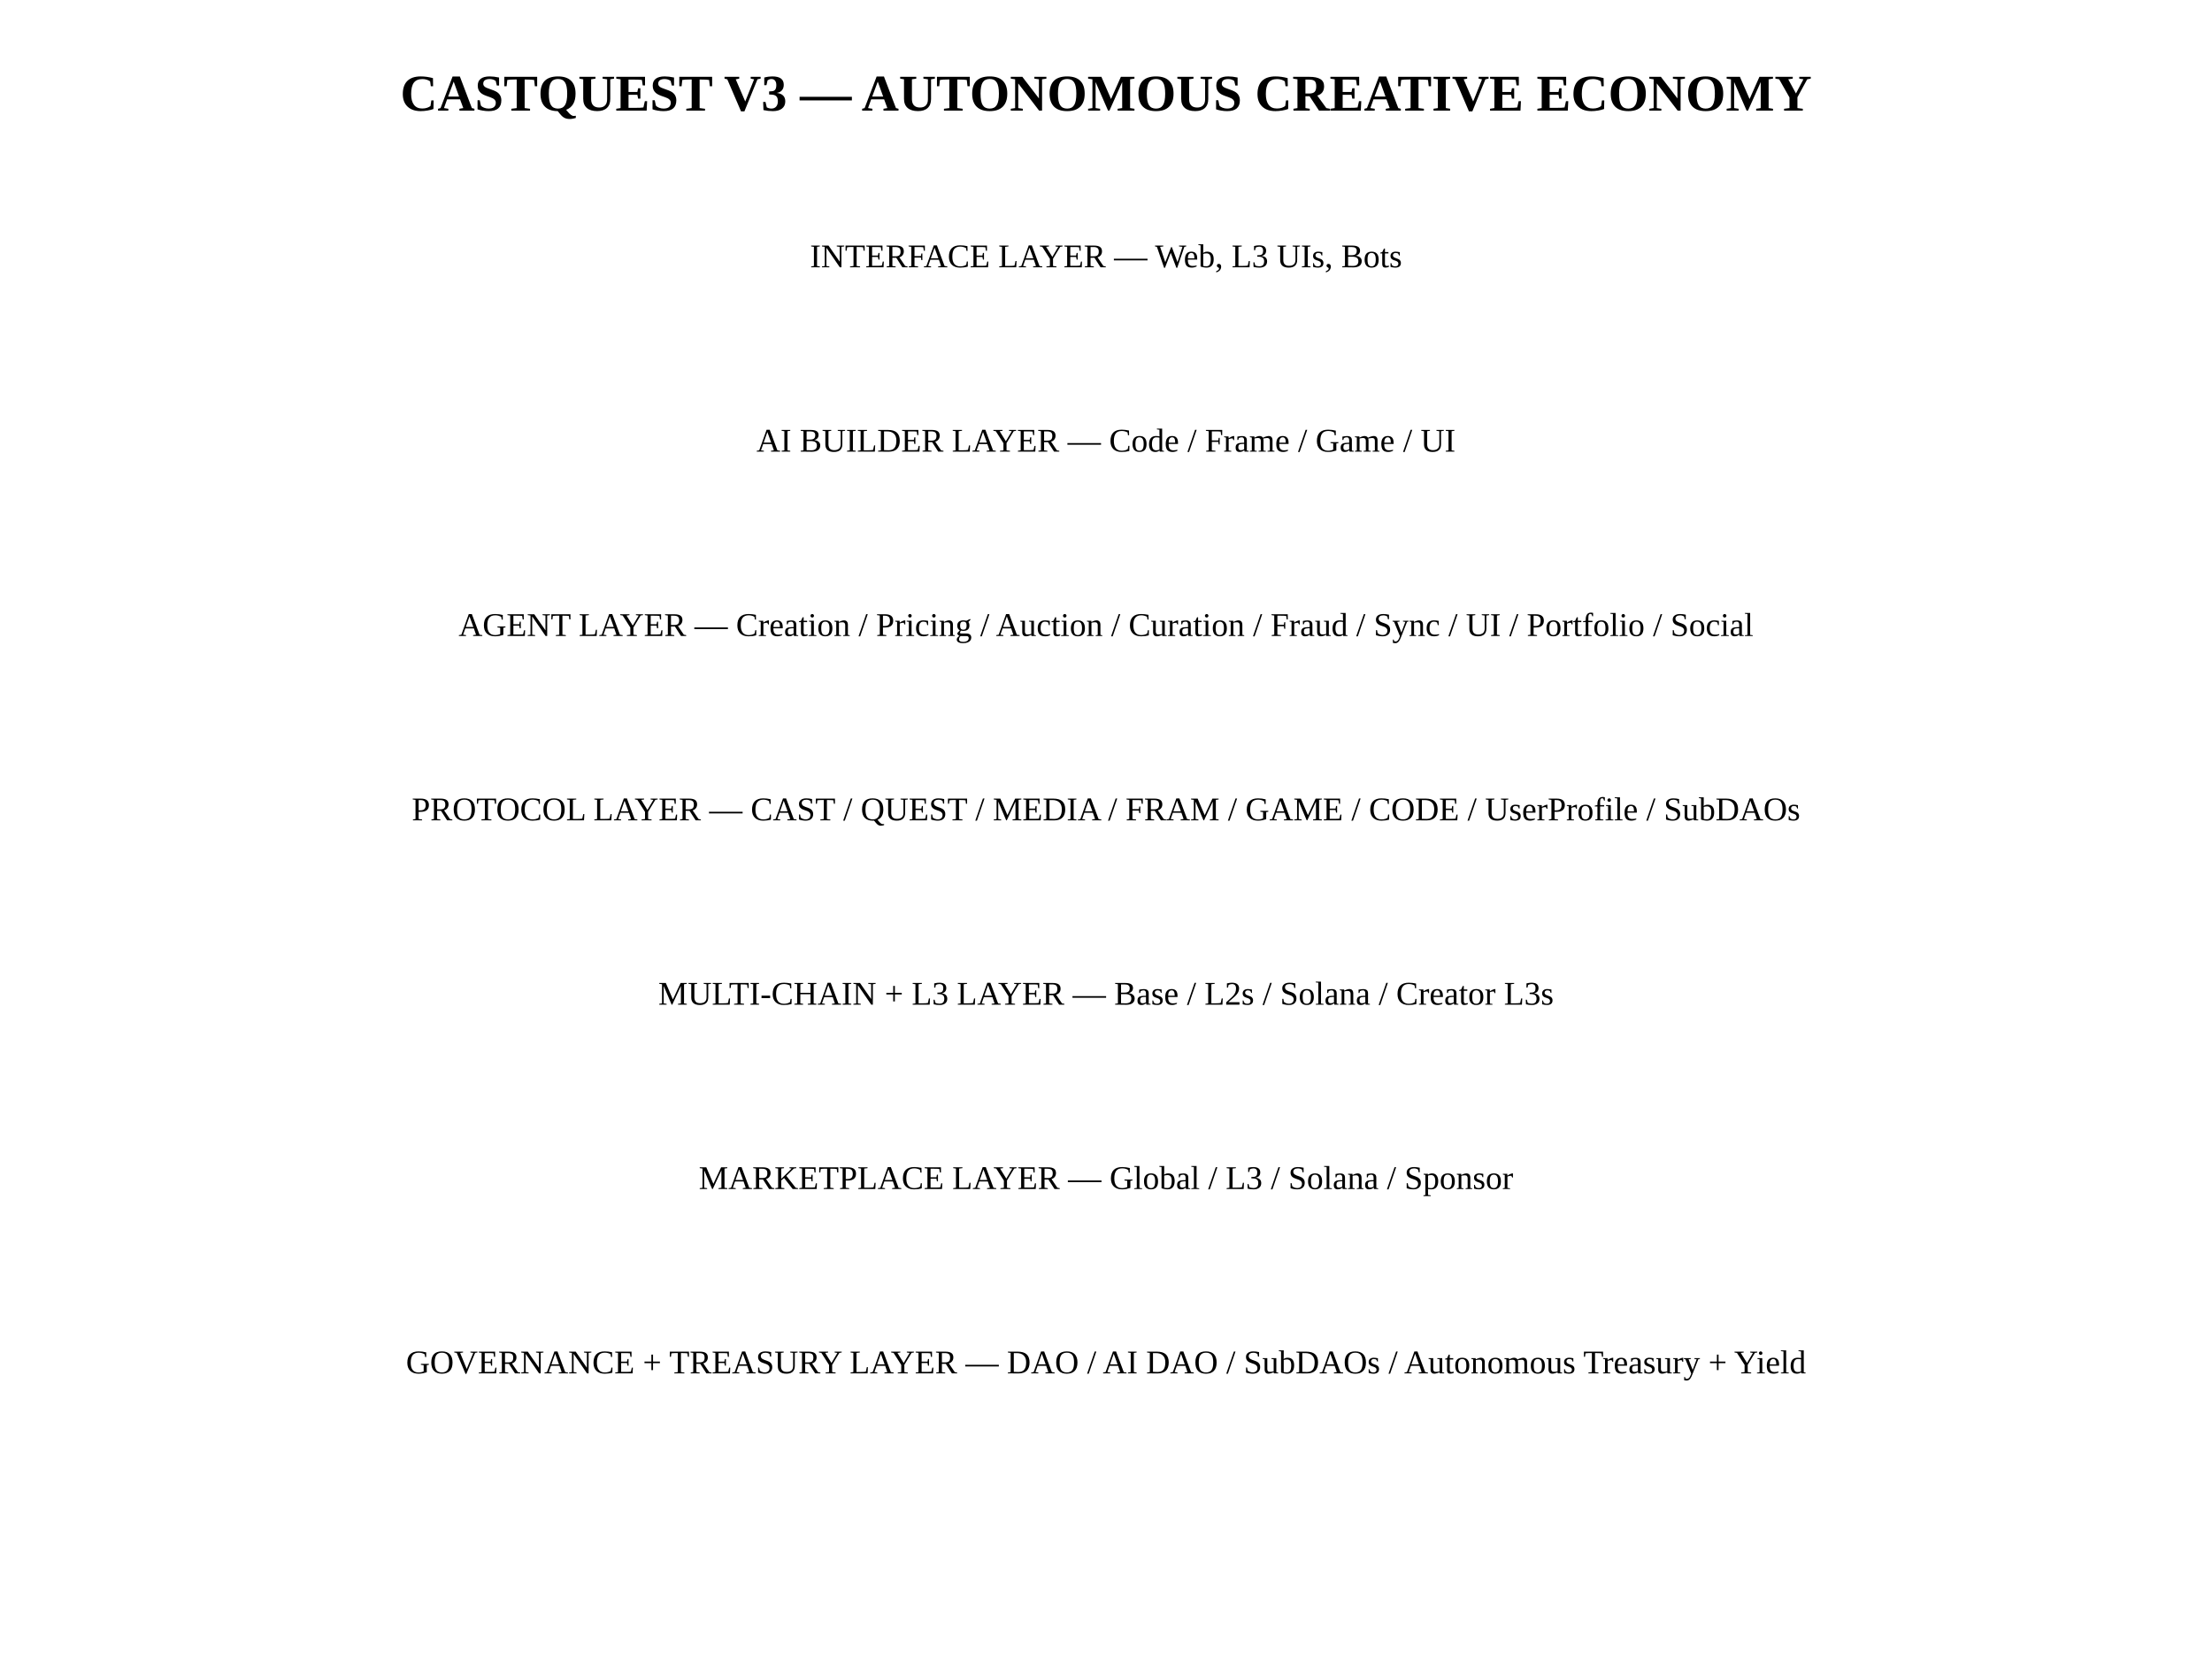
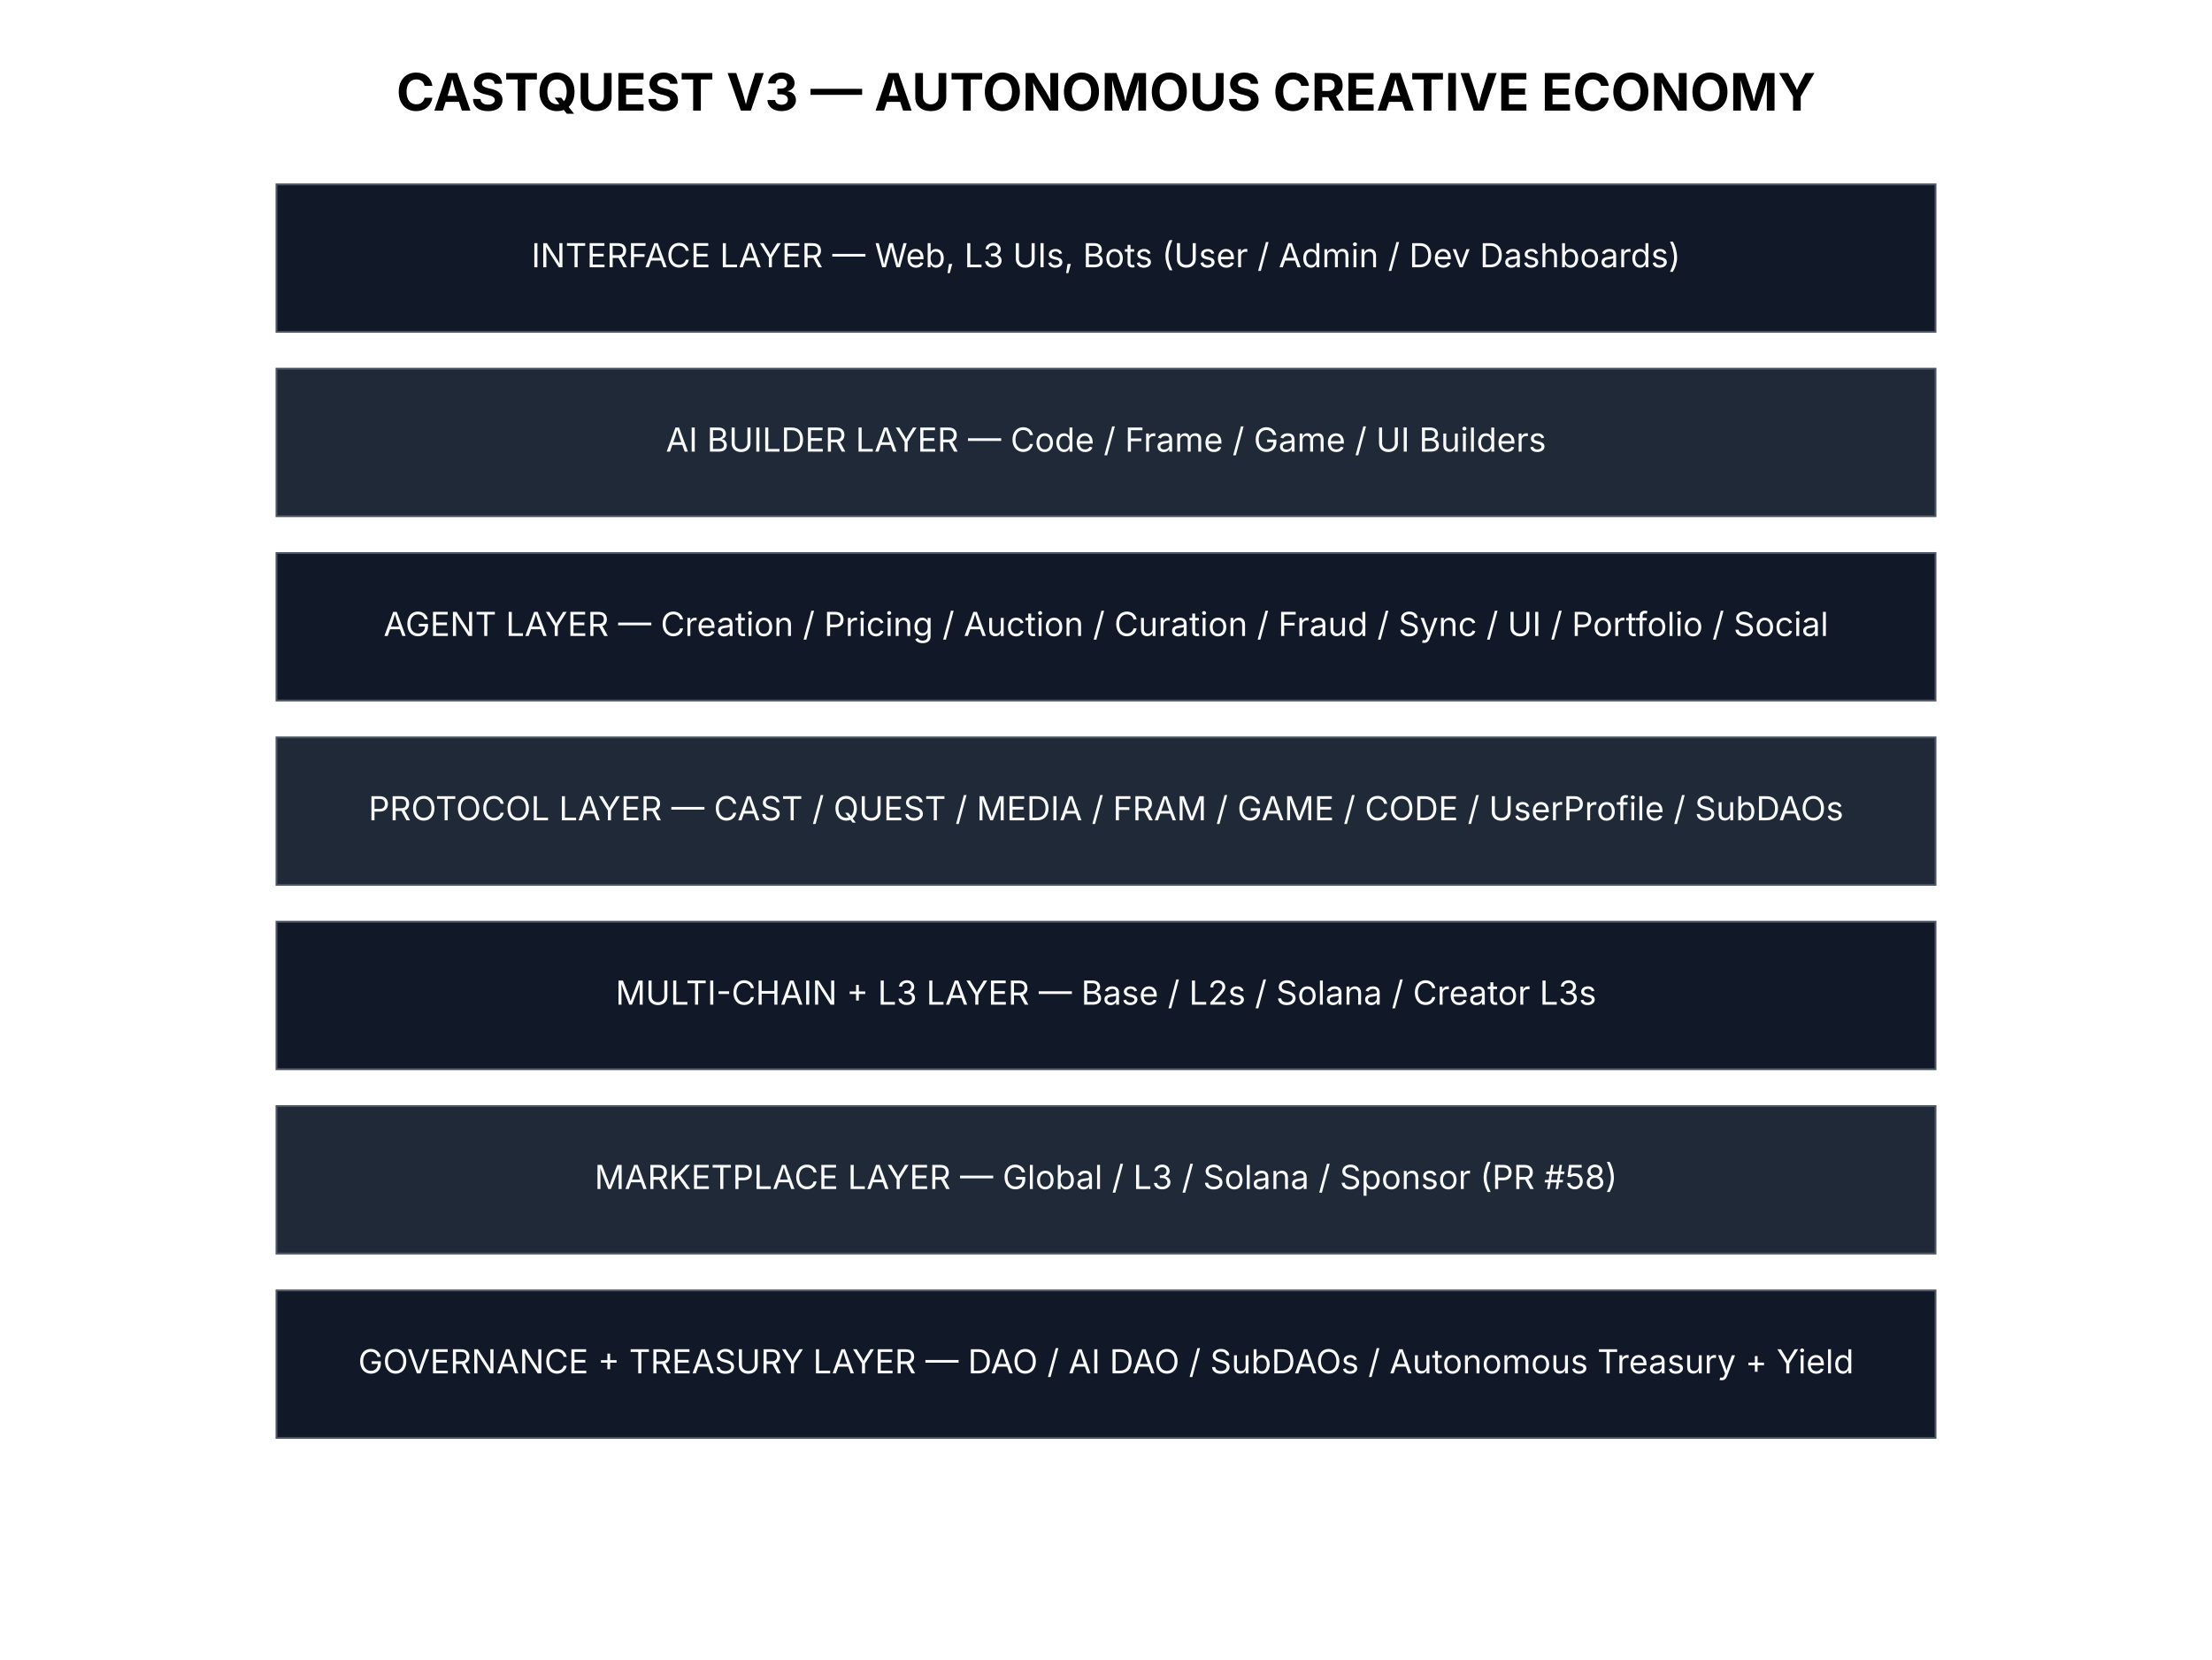
<svg xmlns="http://www.w3.org/2000/svg" viewBox="0 0 1200 900">
+   <style>
+     text { font-family: system-ui, -apple-system, BlinkMacSystemFont, "Segoe UI", sans-serif; }
+   </style>
  <text x="600" y="60" text-anchor="middle" font-size="28" font-weight="bold">
    CASTQUEST V3 — AUTONOMOUS CREATIVE ECONOMY
  </text>
-   <text x="600" y="145" text-anchor="middle" font-size="18">
-     INTERFACE LAYER — Web, L3 UIs, Bots
+   <rect x="150" y="100" width="900" height="80" fill="#111827" stroke="#4B5563" />
+   <text x="600" y="145" text-anchor="middle" fill="#F9FAFB" font-size="18">
+     INTERFACE LAYER — Web, L3 UIs, Bots (User / Admin / Dev Dashboards)
  </text>
-   <text x="600" y="245" text-anchor="middle" font-size="18">
-     AI BUILDER LAYER — Code / Frame / Game / UI
+   <rect x="150" y="200" width="900" height="80" fill="#1F2937" stroke="#4B5563" />
+   <text x="600" y="245" text-anchor="middle" fill="#F9FAFB" font-size="18">
+     AI BUILDER LAYER — Code / Frame / Game / UI Builders
  </text>
-   <text x="600" y="345" text-anchor="middle" font-size="18">
+   <rect x="150" y="300" width="900" height="80" fill="#111827" stroke="#4B5563" />
+   <text x="600" y="345" text-anchor="middle" fill="#F9FAFB" font-size="18">
    AGENT LAYER — Creation / Pricing / Auction / Curation / Fraud / Sync / UI / Portfolio / Social
  </text>
-   <text x="600" y="445" text-anchor="middle" font-size="18">
+   <rect x="150" y="400" width="900" height="80" fill="#1F2937" stroke="#4B5563" />
+   <text x="600" y="445" text-anchor="middle" fill="#F9FAFB" font-size="18">
    PROTOCOL LAYER — CAST / QUEST / MEDIA / FRAM / GAME / CODE / UserProfile / SubDAOs
  </text>
-   <text x="600" y="545" text-anchor="middle" font-size="18">
+   <rect x="150" y="500" width="900" height="80" fill="#111827" stroke="#4B5563" />
+   <text x="600" y="545" text-anchor="middle" fill="#F9FAFB" font-size="18">
    MULTI-CHAIN + L3 LAYER — Base / L2s / Solana / Creator L3s
  </text>
-   <text x="600" y="645" text-anchor="middle" font-size="18">
-     MARKETPLACE LAYER — Global / L3 / Solana / Sponsor
+   <rect x="150" y="600" width="900" height="80" fill="#1F2937" stroke="#4B5563" />
+   <text x="600" y="645" text-anchor="middle" fill="#F9FAFB" font-size="18">
+     MARKETPLACE LAYER — Global / L3 / Solana / Sponsor (PR #58)
  </text>
-   <text x="600" y="745" text-anchor="middle" font-size="18">
+   <rect x="150" y="700" width="900" height="80" fill="#111827" stroke="#4B5563" />
+   <text x="600" y="745" text-anchor="middle" fill="#F9FAFB" font-size="18">
    GOVERNANCE + TREASURY LAYER — DAO / AI DAO / SubDAOs / Autonomous Treasury + Yield
  </text>
</svg>
